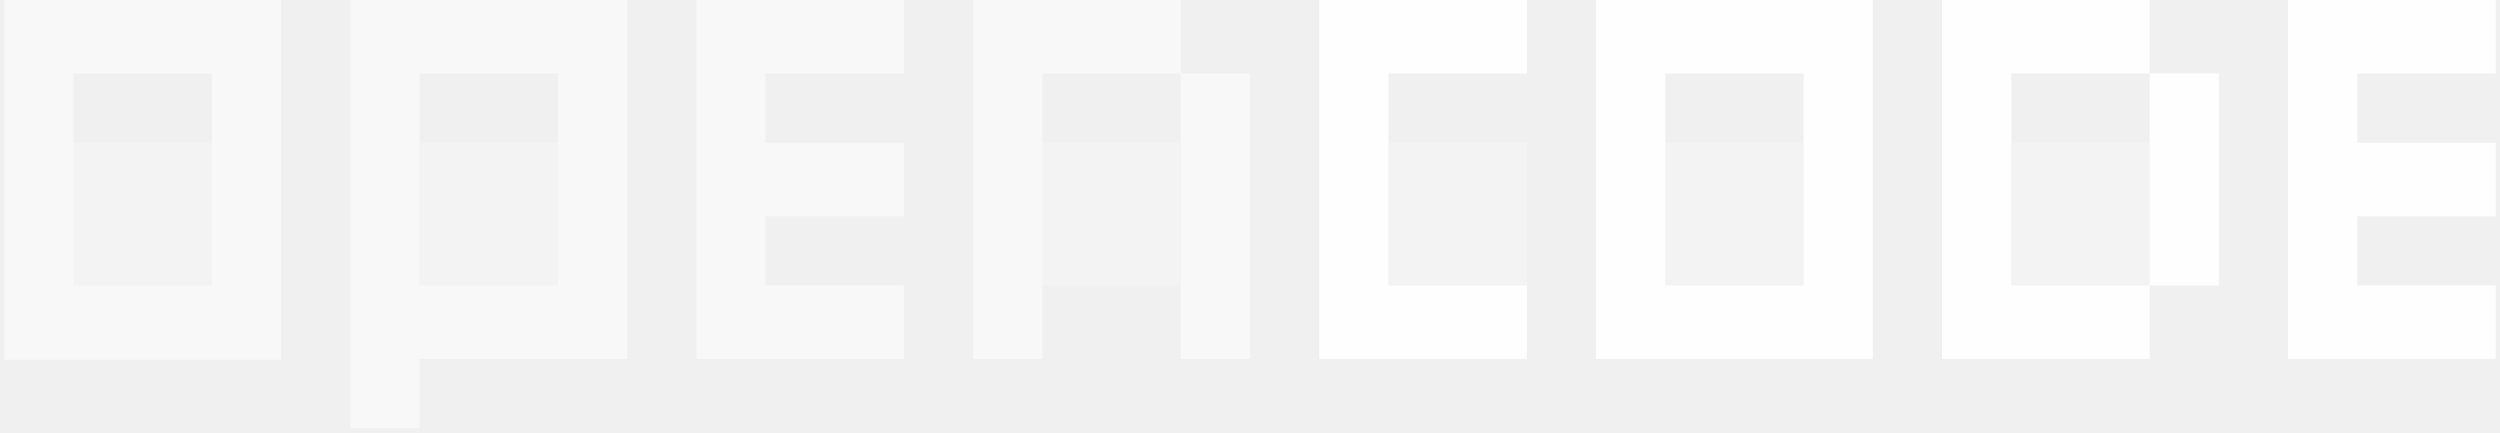
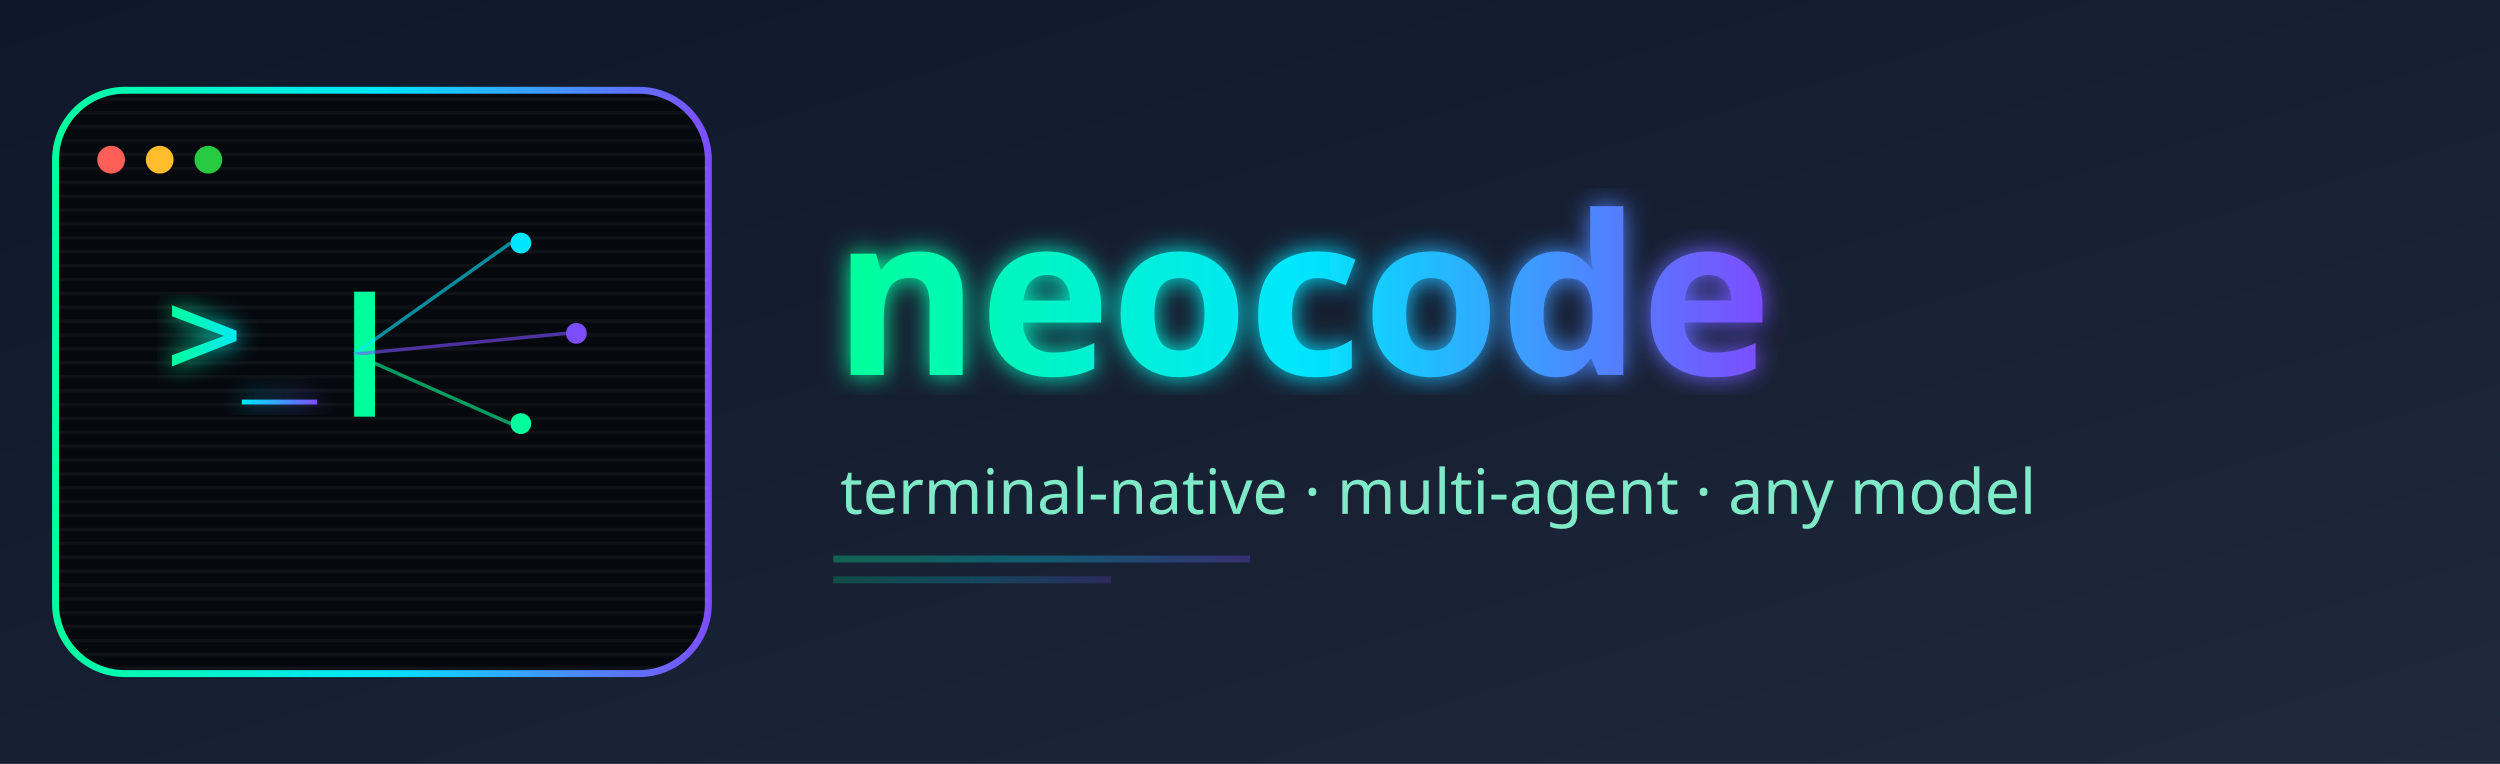
- <svg xmlns="http://www.w3.org/2000/svg" width="289" height="50" viewBox="0 0 289 50" fill="none">
-   <path d="M8.5 16.5H24.5V33H8.5V16.5Z" fill="white" fill-opacity="0.2" />
-   <path d="M48.5 16.5H64.5V33H48.5V16.5Z" fill="white" fill-opacity="0.2" />
-   <path d="M120.5 16.5H136.5V33H120.5V16.5Z" fill="white" fill-opacity="0.2" />
-   <path d="M160.5 16.5H176.5V33H160.5V16.5Z" fill="white" fill-opacity="0.2" />
-   <path d="M192.5 16.5H208.5V33H192.5V16.5Z" fill="white" fill-opacity="0.2" />
-   <path d="M232.5 16.5H248.5V33H232.5V16.5Z" fill="white" fill-opacity="0.2" />
-   <path d="M264.5 0H288.5V8.5H272.5V16.5H288.5V25H272.5V33H288.5V41.5H264.5V0Z" fill="white" fill-opacity="0.95" />
-   <path d="M248.5 0H224.5V41.5H248.5V33H232.5V8.5H248.5V0Z" fill="white" fill-opacity="0.95" />
-   <path d="M256.5 8.5H248.5V33H256.5V8.5Z" fill="white" fill-opacity="0.95" />
-   <path fill-rule="evenodd" clip-rule="evenodd" d="M184.5 0H216.5V41.5H184.5V0ZM208.5 8.5H192.5V33H208.5V8.5Z" fill="white" fill-opacity="0.95" />
-   <path d="M144.5 8.5H136.5V41.5H144.5V8.5Z" fill="white" fill-opacity="0.5" />
-   <path d="M136.5 0H112.5V41.5H120.5V8.5H136.5V0Z" fill="white" fill-opacity="0.5" />
-   <path d="M80.5 0H104.5V8.5H88.5V16.5H104.5V25H88.5V33H104.5V41.5H80.5V0Z" fill="white" fill-opacity="0.5" />
-   <path fill-rule="evenodd" clip-rule="evenodd" d="M40.5 0H72.5V41.5H48.5V49.5H40.5V0ZM64.5 8.5H48.5V33H64.5V8.5Z" fill="white" fill-opacity="0.5" />
-   <path fill-rule="evenodd" clip-rule="evenodd" d="M0.5 0H32.5V41.596H0.5V0ZM24.5 8.5H8.5V33H24.5V8.5Z" fill="white" fill-opacity="0.5" />
-   <path d="M152.5 0H176.5V8.5H160.5V33H176.5V41.5H152.5V0Z" fill="white" fill-opacity="0.95" />
+ <svg xmlns="http://www.w3.org/2000/svg" width="720" height="220" viewBox="0 0 720 220">
+   <defs>
+     <linearGradient id="terminalNeon" x1="0%" y1="0%" x2="100%" y2="0%">
+       <stop offset="0%" stop-color="#00FF9C" />
+       <stop offset="50%" stop-color="#00E5FF" />
+       <stop offset="100%" stop-color="#7C4DFF" />
+     </linearGradient>
+     <filter id="neonGlow">
+       <feGaussianBlur stdDeviation="3.5" result="blur" />
+       <feMerge>
+         <feMergeNode in="blur" />
+         <feMergeNode in="SourceGraphic" />
+       </feMerge>
+     </filter>
+     <pattern id="scanlines" width="4" height="4" patternUnits="userSpaceOnUse">
+       <rect width="4" height="1" fill="rgba(255,255,255,0.04)" />
+     </pattern>
+     <linearGradient id="bgGradient" x1="0%" y1="0%" x2="100%" y2="100%">
+       <stop offset="0%" stop-color="#0F172A" />
+       <stop offset="100%" stop-color="#1E293B" />
+     </linearGradient>
+   </defs>
+   <rect width="720" height="220" fill="url(#bgGradient)" />
+   <rect x="16" y="26" width="188" height="168" rx="20" fill="#05080D" stroke="url(#terminalNeon)" stroke-width="2" />
+   <rect x="16" y="26" width="188" height="168" rx="20" fill="url(#scanlines)" />
+   <circle cx="32" cy="46" r="4" fill="#FF5F57" />
+   <circle cx="46" cy="46" r="4" fill="#FFBD2E" />
+   <circle cx="60" cy="46" r="4" fill="#28CA42" />
+   <text x="48" y="108" font-family="JetBrains Mono, Fira Code, monospace" font-size="36" fill="url(#terminalNeon)" filter="url(#neonGlow)">
+     &gt;_
+   </text>
+   <rect x="102" y="84" width="6" height="36" fill="#00FF9C" />
+   <circle cx="150" cy="70" r="3" fill="#00E5FF" />
+   <circle cx="166" cy="96" r="3" fill="#7C4DFF" />
+   <circle cx="150" cy="122" r="3" fill="#00FF9C" />
+   <path d="M 102 102 L 147 70" stroke="#00E5FF" stroke-width="1" opacity="0.6" />
+   <path d="M 102 102 L 163 96" stroke="#7C4DFF" stroke-width="1" opacity="0.6" />
+   <path d="M 102 102 L 147 122" stroke="#00FF9C" stroke-width="1" opacity="0.6" />
+   <text x="240" y="108" font-family="JetBrains Mono, Fira Code, system-ui, sans-serif" font-size="64" font-weight="600" fill="url(#terminalNeon)" filter="url(#neonGlow)">
+     neocode
+   </text>
+   <text x="242" y="148" font-family="JetBrains Mono, system-ui, sans-serif" font-size="18" fill="#7FE9C8">
+     terminal-native · multi-agent · any model
+   </text>
+   <rect x="240" y="160" width="120" height="2" fill="url(#terminalNeon)" opacity="0.3" />
+   <rect x="240" y="166" width="80" height="2" fill="url(#terminalNeon)" opacity="0.2" />
</svg>
